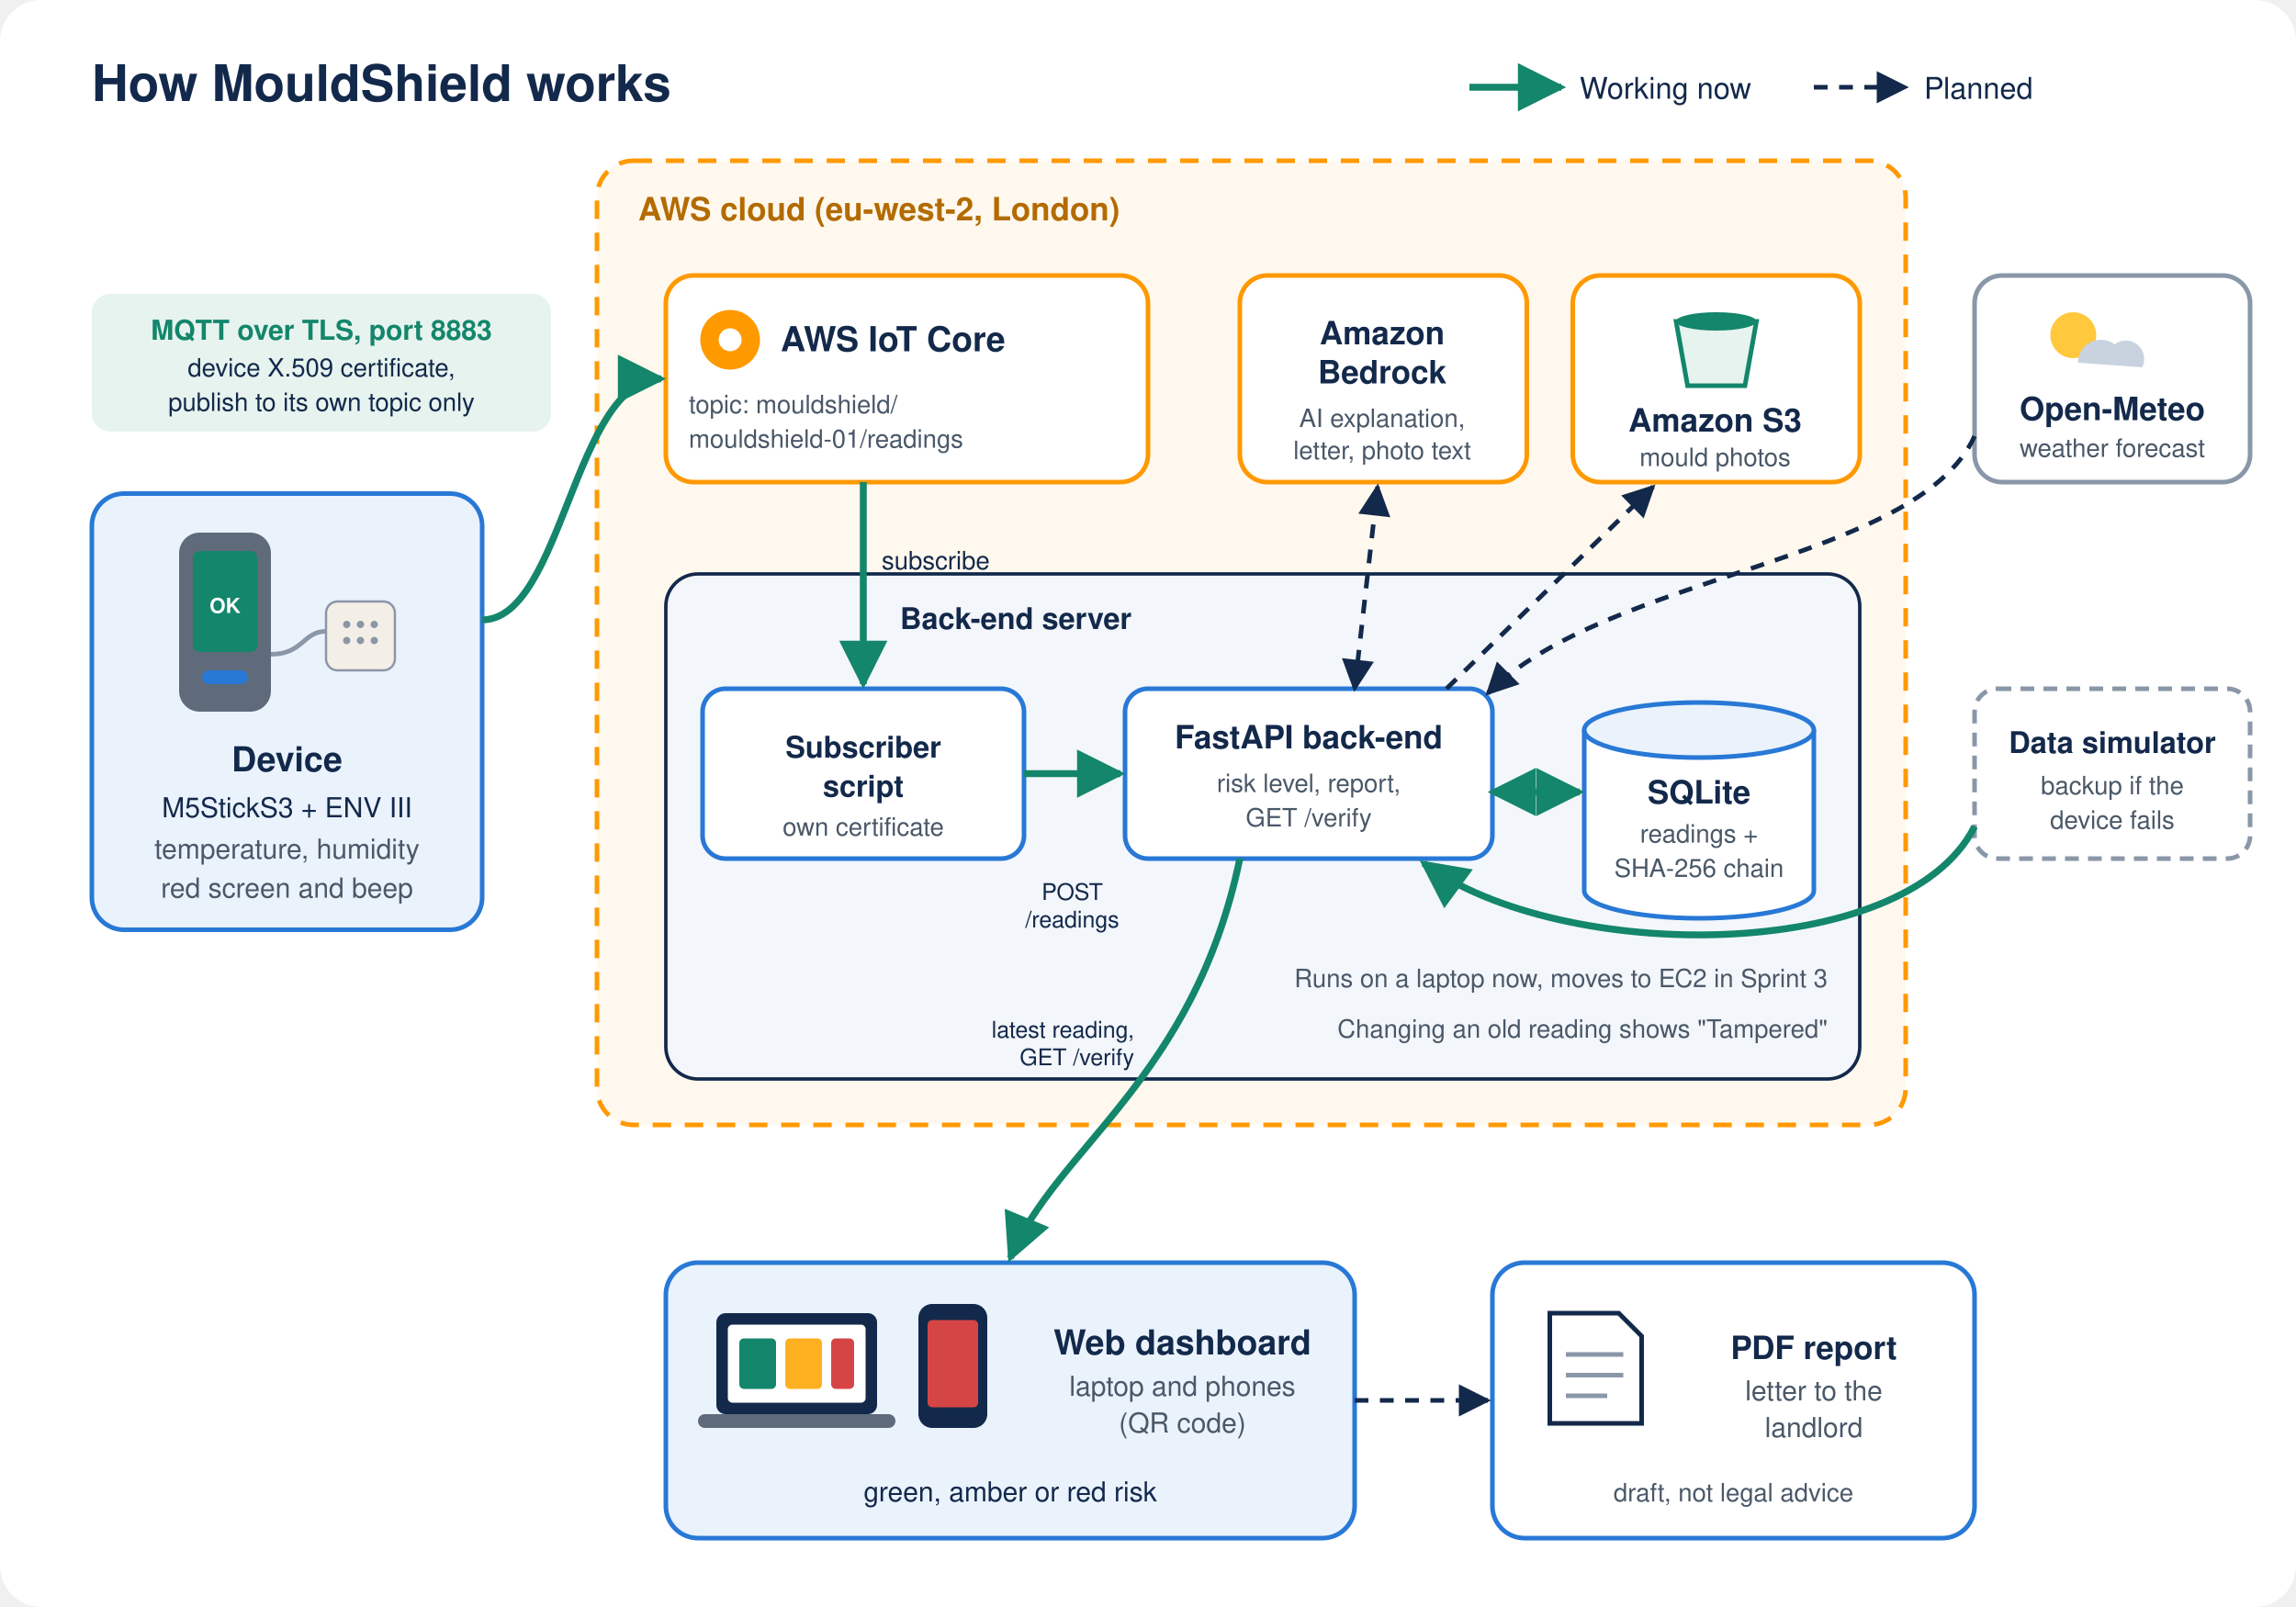
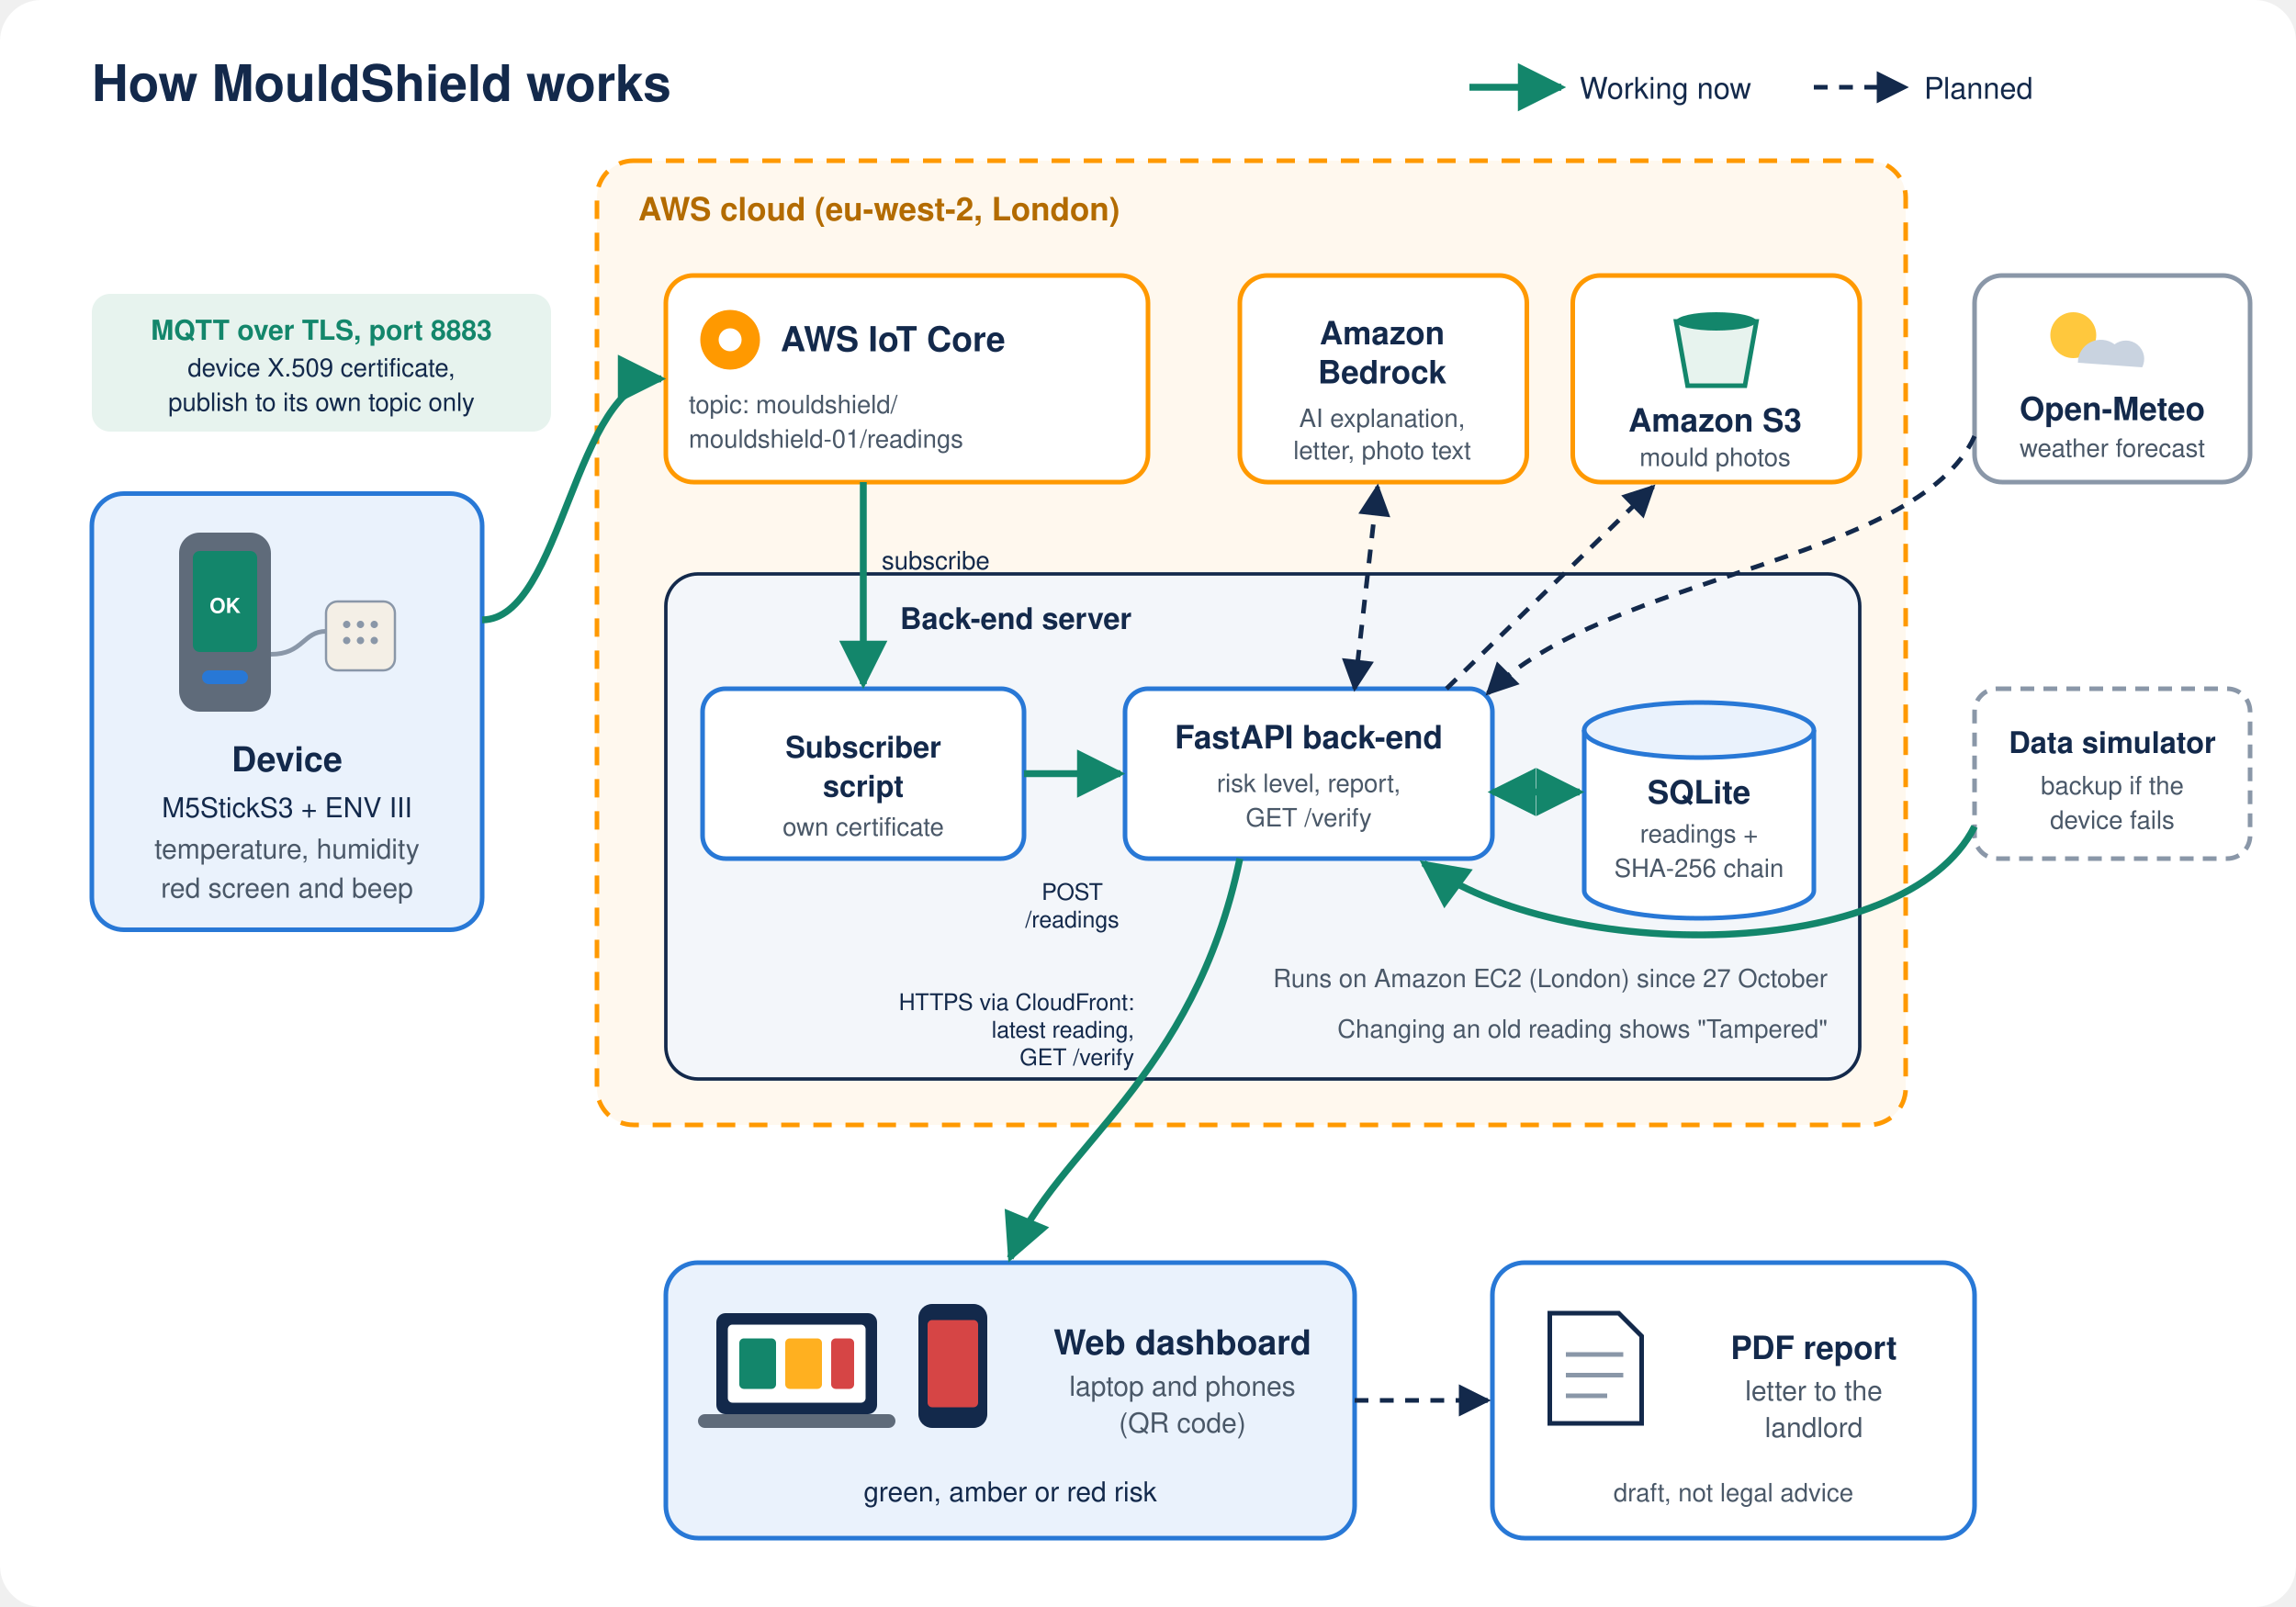
<svg xmlns="http://www.w3.org/2000/svg" width="1000" height="700" viewBox="0 0 1000 700" font-family="Segoe UI, Helvetica, Arial, sans-serif">
  <defs>
    <marker id="arrow" viewBox="0 0 10 10" refX="9" refY="5" markerWidth="7" markerHeight="7" orient="auto-start-reverse">
      <path d="M0,0 L10,5 L0,10 z" fill="#13294B" />
    </marker>
    <marker id="arrowGreen" viewBox="0 0 10 10" refX="9" refY="5" markerWidth="7" markerHeight="7" orient="auto-start-reverse">
      <path d="M0,0 L10,5 L0,10 z" fill="#13866B" />
    </marker>
    <marker id="arrowGrey" viewBox="0 0 10 10" refX="9" refY="5" markerWidth="7" markerHeight="7" orient="auto-start-reverse">
      <path d="M0,0 L10,5 L0,10 z" fill="#8A97A8" />
    </marker>
  </defs>
  <rect x="0" y="0" width="1000" height="700" rx="18" fill="#FFFFFF" />
  <text x="40" y="44" font-size="22" font-weight="700" fill="#13294B">How MouldShield works</text>
  <line x1="640" y1="38" x2="680" y2="38" stroke="#13866B" stroke-width="3" marker-end="url(#arrowGreen)" />
  <text x="688" y="43" font-size="13" fill="#13294B">Working now</text>
  <line x1="790" y1="38" x2="830" y2="38" stroke="#13294B" stroke-width="2" stroke-dasharray="6 5" marker-end="url(#arrow)" />
  <text x="838" y="43" font-size="13" fill="#13294B">Planned</text>
  <rect x="260" y="70" width="570" height="420" rx="16" fill="#FFF8EE" stroke="#FF9900" stroke-width="2" stroke-dasharray="8 6" />
  <text x="278" y="96" font-size="14" font-weight="700" fill="#B36B00">AWS cloud (eu-west-2, London)</text>
  <g>
    <rect x="40" y="215" width="170" height="190" rx="14" fill="#EAF2FC" stroke="#2878D6" stroke-width="2" />
    <rect x="78" y="232" width="40" height="78" rx="9" fill="#5F6B7A" />
    <rect x="84" y="240" width="28" height="44" rx="3" fill="#13866B" />
    <text x="98" y="267" font-size="9" font-weight="700" fill="#FFFFFF" text-anchor="middle">OK</text>
    <rect x="88" y="292" width="20" height="6" rx="3" fill="#2878D6" />
    <path d="M118 285 C 132 285, 132 275, 142 275" stroke="#8A97A8" stroke-width="2" fill="none" />
    <rect x="142" y="262" width="30" height="30" rx="5" fill="#F4EFE6" stroke="#8A97A8" />
    <circle cx="151" cy="272" r="1.6" fill="#8A97A8" />
    <circle cx="157" cy="272" r="1.6" fill="#8A97A8" />
    <circle cx="163" cy="272" r="1.6" fill="#8A97A8" />
    <circle cx="151" cy="279" r="1.6" fill="#8A97A8" />
    <circle cx="157" cy="279" r="1.6" fill="#8A97A8" />
    <circle cx="163" cy="279" r="1.6" fill="#8A97A8" />
    <text x="125" y="336" font-size="15" font-weight="700" fill="#13294B" text-anchor="middle">Device</text>
    <text x="125" y="356" font-size="12" fill="#13294B" text-anchor="middle">M5StickS3 + ENV III</text>
    <text x="125" y="374" font-size="12" fill="#4A5868" text-anchor="middle">temperature, humidity</text>
    <text x="125" y="391" font-size="12" fill="#4A5868" text-anchor="middle">red screen and beep</text>
  </g>
  <g>
    <rect x="290" y="120" width="210" height="90" rx="12" fill="#FFFFFF" stroke="#FF9900" stroke-width="2" />
    <circle cx="318" cy="148" r="13" fill="#FF9900" />
    <circle cx="318" cy="148" r="5" fill="#FFFFFF" />
    <path d="M308 138 A14 14 0 0 1 328 138 M308 158 A14 14 0 0 0 328 158" stroke="#FFFFFF" stroke-width="2" fill="none" />
    <text x="340" y="153" font-size="15" font-weight="700" fill="#13294B">AWS IoT Core</text>
    <text x="300" y="180" font-size="11" fill="#4A5868">topic: mouldshield/</text>
    <text x="300" y="195" font-size="11" fill="#4A5868">mouldshield-01/readings</text>
  </g>
  <g>
    <rect x="540" y="120" width="125" height="90" rx="12" fill="#FFFFFF" stroke="#FF9900" stroke-width="2" />
    <text x="602" y="150" font-size="14" font-weight="700" fill="#13294B" text-anchor="middle">Amazon</text>
    <text x="602" y="167" font-size="14" font-weight="700" fill="#13294B" text-anchor="middle">Bedrock</text>
    <text x="602" y="186" font-size="11" fill="#4A5868" text-anchor="middle">AI explanation,</text>
    <text x="602" y="200" font-size="11" fill="#4A5868" text-anchor="middle">letter, photo text</text>
  </g>
  <g>
    <rect x="685" y="120" width="125" height="90" rx="12" fill="#FFFFFF" stroke="#FF9900" stroke-width="2" />
    <path d="M730 140 L765 140 L760 168 L735 168 Z" fill="#E7F3EE" stroke="#13866B" stroke-width="2" />
    <ellipse cx="747.5" cy="140" rx="17.5" ry="4" fill="#13866B" />
    <text x="747" y="188" font-size="14" font-weight="700" fill="#13294B" text-anchor="middle">Amazon S3</text>
    <text x="747" y="203" font-size="11" fill="#4A5868" text-anchor="middle">mould photos</text>
  </g>
  <rect x="290" y="250" width="520" height="220" rx="14" fill="#F3F6FA" stroke="#13294B" stroke-width="1.5" />
  <text x="392" y="274" font-size="13" font-weight="700" fill="#13294B">Back-end server</text>
-   <text x="796" y="430" font-size="11" fill="#4A5868" text-anchor="end">Runs on a laptop now, moves to EC2 in Sprint 3</text>
+   <text x="796" y="430" font-size="11" fill="#4A5868" text-anchor="end">Runs on Amazon EC2 (London) since 27 October</text>
  <g>
    <rect x="306" y="300" width="140" height="74" rx="10" fill="#FFFFFF" stroke="#2878D6" stroke-width="2" />
    <text x="376" y="330" font-size="13" font-weight="700" fill="#13294B" text-anchor="middle">Subscriber</text>
    <text x="376" y="347" font-size="13" font-weight="700" fill="#13294B" text-anchor="middle">script</text>
    <text x="376" y="364" font-size="11" fill="#4A5868" text-anchor="middle">own certificate</text>
  </g>
  <g>
    <rect x="490" y="300" width="160" height="74" rx="10" fill="#FFFFFF" stroke="#2878D6" stroke-width="2" />
    <text x="570" y="326" font-size="14" font-weight="700" fill="#13294B" text-anchor="middle">FastAPI back-end</text>
    <text x="570" y="345" font-size="11" fill="#4A5868" text-anchor="middle">risk level, report,</text>
    <text x="570" y="360" font-size="11" fill="#4A5868" text-anchor="middle">GET /verify</text>
  </g>
  <g>
    <path d="M690 318 L690 388 A50 12 0 0 0 790 388 L790 318" fill="#FFFFFF" stroke="#2878D6" stroke-width="2" />
    <ellipse cx="740" cy="318" rx="50" ry="12" fill="#EAF2FC" stroke="#2878D6" stroke-width="2" />
    <text x="740" y="350" font-size="14" font-weight="700" fill="#13294B" text-anchor="middle">SQLite</text>
    <text x="740" y="367" font-size="11" fill="#4A5868" text-anchor="middle">readings +</text>
    <text x="740" y="382" font-size="11" fill="#4A5868" text-anchor="middle">SHA-256 chain</text>
  </g>
  <text x="796" y="452" font-size="11" fill="#4A5868" text-anchor="end">Changing an old reading shows "Tampered"</text>
  <g>
    <rect x="860" y="120" width="120" height="90" rx="12" fill="#FFFFFF" stroke="#8A97A8" stroke-width="2" />
    <circle cx="903" cy="146" r="10" fill="#FFC83D" />
    <path d="M905 158 a10 10 0 0 1 16 -8 a8 8 0 0 1 12 10 z" fill="#C9D3E0" />
    <text x="920" y="183" font-size="14" font-weight="700" fill="#13294B" text-anchor="middle">Open-Meteo</text>
    <text x="920" y="199" font-size="11" fill="#4A5868" text-anchor="middle">weather forecast</text>
  </g>
  <g>
    <rect x="860" y="300" width="120" height="74" rx="10" fill="#FFFFFF" stroke="#8A97A8" stroke-width="2" stroke-dasharray="6 4" />
    <text x="920" y="328" font-size="13" font-weight="700" fill="#13294B" text-anchor="middle">Data simulator</text>
    <text x="920" y="346" font-size="11" fill="#4A5868" text-anchor="middle">backup if the</text>
    <text x="920" y="361" font-size="11" fill="#4A5868" text-anchor="middle">device fails</text>
  </g>
  <g>
    <rect x="290" y="550" width="300" height="120" rx="14" fill="#EAF2FC" stroke="#2878D6" stroke-width="2" />
    <rect x="312" y="572" width="70" height="44" rx="4" fill="#13294B" />
    <rect x="317" y="577" width="60" height="34" rx="2" fill="#FFFFFF" />
    <rect x="322" y="583" width="16" height="22" rx="2" fill="#13866B" />
    <rect x="342" y="583" width="16" height="22" rx="2" fill="#FFB020" />
    <rect x="362" y="583" width="10" height="22" rx="2" fill="#D64545" />
    <rect x="304" y="616" width="86" height="6" rx="3" fill="#5F6B7A" />
    <rect x="400" y="568" width="30" height="54" rx="6" fill="#13294B" />
    <rect x="404" y="575" width="22" height="38" rx="2" fill="#D64545" />
    <text x="515" y="590" font-size="15" font-weight="700" fill="#13294B" text-anchor="middle">Web dashboard</text>
    <text x="515" y="608" font-size="12" fill="#4A5868" text-anchor="middle">laptop and phones</text>
    <text x="515" y="624" font-size="12" fill="#4A5868" text-anchor="middle">(QR code)</text>
    <text x="440" y="654" font-size="12" fill="#13294B" text-anchor="middle">green, amber or red risk</text>
  </g>
  <g>
    <rect x="650" y="550" width="210" height="120" rx="14" fill="#FFFFFF" stroke="#2878D6" stroke-width="2" />
    <path d="M675 572 L705 572 L715 582 L715 620 L675 620 Z" fill="#FFFFFF" stroke="#13294B" stroke-width="2" />
    <line x1="682" y1="590" x2="707" y2="590" stroke="#8A97A8" stroke-width="2" />
    <line x1="682" y1="599" x2="707" y2="599" stroke="#8A97A8" stroke-width="2" />
    <line x1="682" y1="608" x2="700" y2="608" stroke="#8A97A8" stroke-width="2" />
    <text x="790" y="592" font-size="14" font-weight="700" fill="#13294B" text-anchor="middle">PDF report</text>
    <text x="790" y="610" font-size="12" fill="#4A5868" text-anchor="middle">letter to the</text>
    <text x="790" y="626" font-size="12" fill="#4A5868" text-anchor="middle">landlord</text>
    <text x="755" y="654" font-size="11" fill="#4A5868" text-anchor="middle">draft, not legal advice</text>
  </g>
  <path d="M210 270 C 245 270, 250 165, 288 165" stroke="#13866B" stroke-width="3" fill="none" marker-end="url(#arrowGreen)" />
  <rect x="40" y="128" width="200" height="60" rx="8" fill="#E7F3EE" />
  <text x="140" y="148" font-size="12" font-weight="700" fill="#13866B" text-anchor="middle">MQTT over TLS, port 8883</text>
  <text x="140" y="164" font-size="11" fill="#13294B" text-anchor="middle">device X.509 certificate,</text>
  <text x="140" y="179" font-size="11" fill="#13294B" text-anchor="middle">publish to its own topic only</text>
  <path d="M376 210 L376 298" stroke="#13866B" stroke-width="3" fill="none" marker-end="url(#arrowGreen)" />
  <text x="384" y="248" font-size="11" fill="#13294B">subscribe</text>
  <path d="M446 337 L488 337" stroke="#13866B" stroke-width="3" fill="none" marker-end="url(#arrowGreen)" />
  <text x="467" y="392" font-size="10" fill="#13294B" text-anchor="middle">POST</text>
  <text x="467" y="404" font-size="10" fill="#13294B" text-anchor="middle">/readings</text>
  <path d="M650 345 L688 345" stroke="#13866B" stroke-width="3" fill="none" marker-start="url(#arrowGreen)" marker-end="url(#arrowGreen)" />
  <path d="M590 300 L600 212" stroke="#13294B" stroke-width="2" stroke-dasharray="6 5" fill="none" marker-start="url(#arrow)" marker-end="url(#arrow)" />
  <path d="M630 300 L720 212" stroke="#13294B" stroke-width="2" stroke-dasharray="6 5" fill="none" marker-end="url(#arrow)" />
  <path d="M860 190 C 835 245, 700 250, 648 302" stroke="#13294B" stroke-width="2" stroke-dasharray="6 5" fill="none" marker-end="url(#arrow)" />
  <path d="M860 360 C 830 420, 680 420, 620 376" stroke="#13866B" stroke-width="3" fill="none" marker-end="url(#arrowGreen)" />
  <path d="M540 374 C 520 470, 460 500, 440 548" stroke="#13866B" stroke-width="3" fill="none" marker-end="url(#arrowGreen)" />
+   <text x="494" y="440" font-size="10" fill="#13294B" text-anchor="end">HTTPS via CloudFront:</text>
  <text x="494" y="452" font-size="10" fill="#13294B" text-anchor="end">latest reading,</text>
  <text x="494" y="464" font-size="10" fill="#13294B" text-anchor="end">GET /verify</text>
  <path d="M590 610 L648 610" stroke="#13294B" stroke-width="2" stroke-dasharray="6 5" fill="none" marker-end="url(#arrow)" />
</svg>
